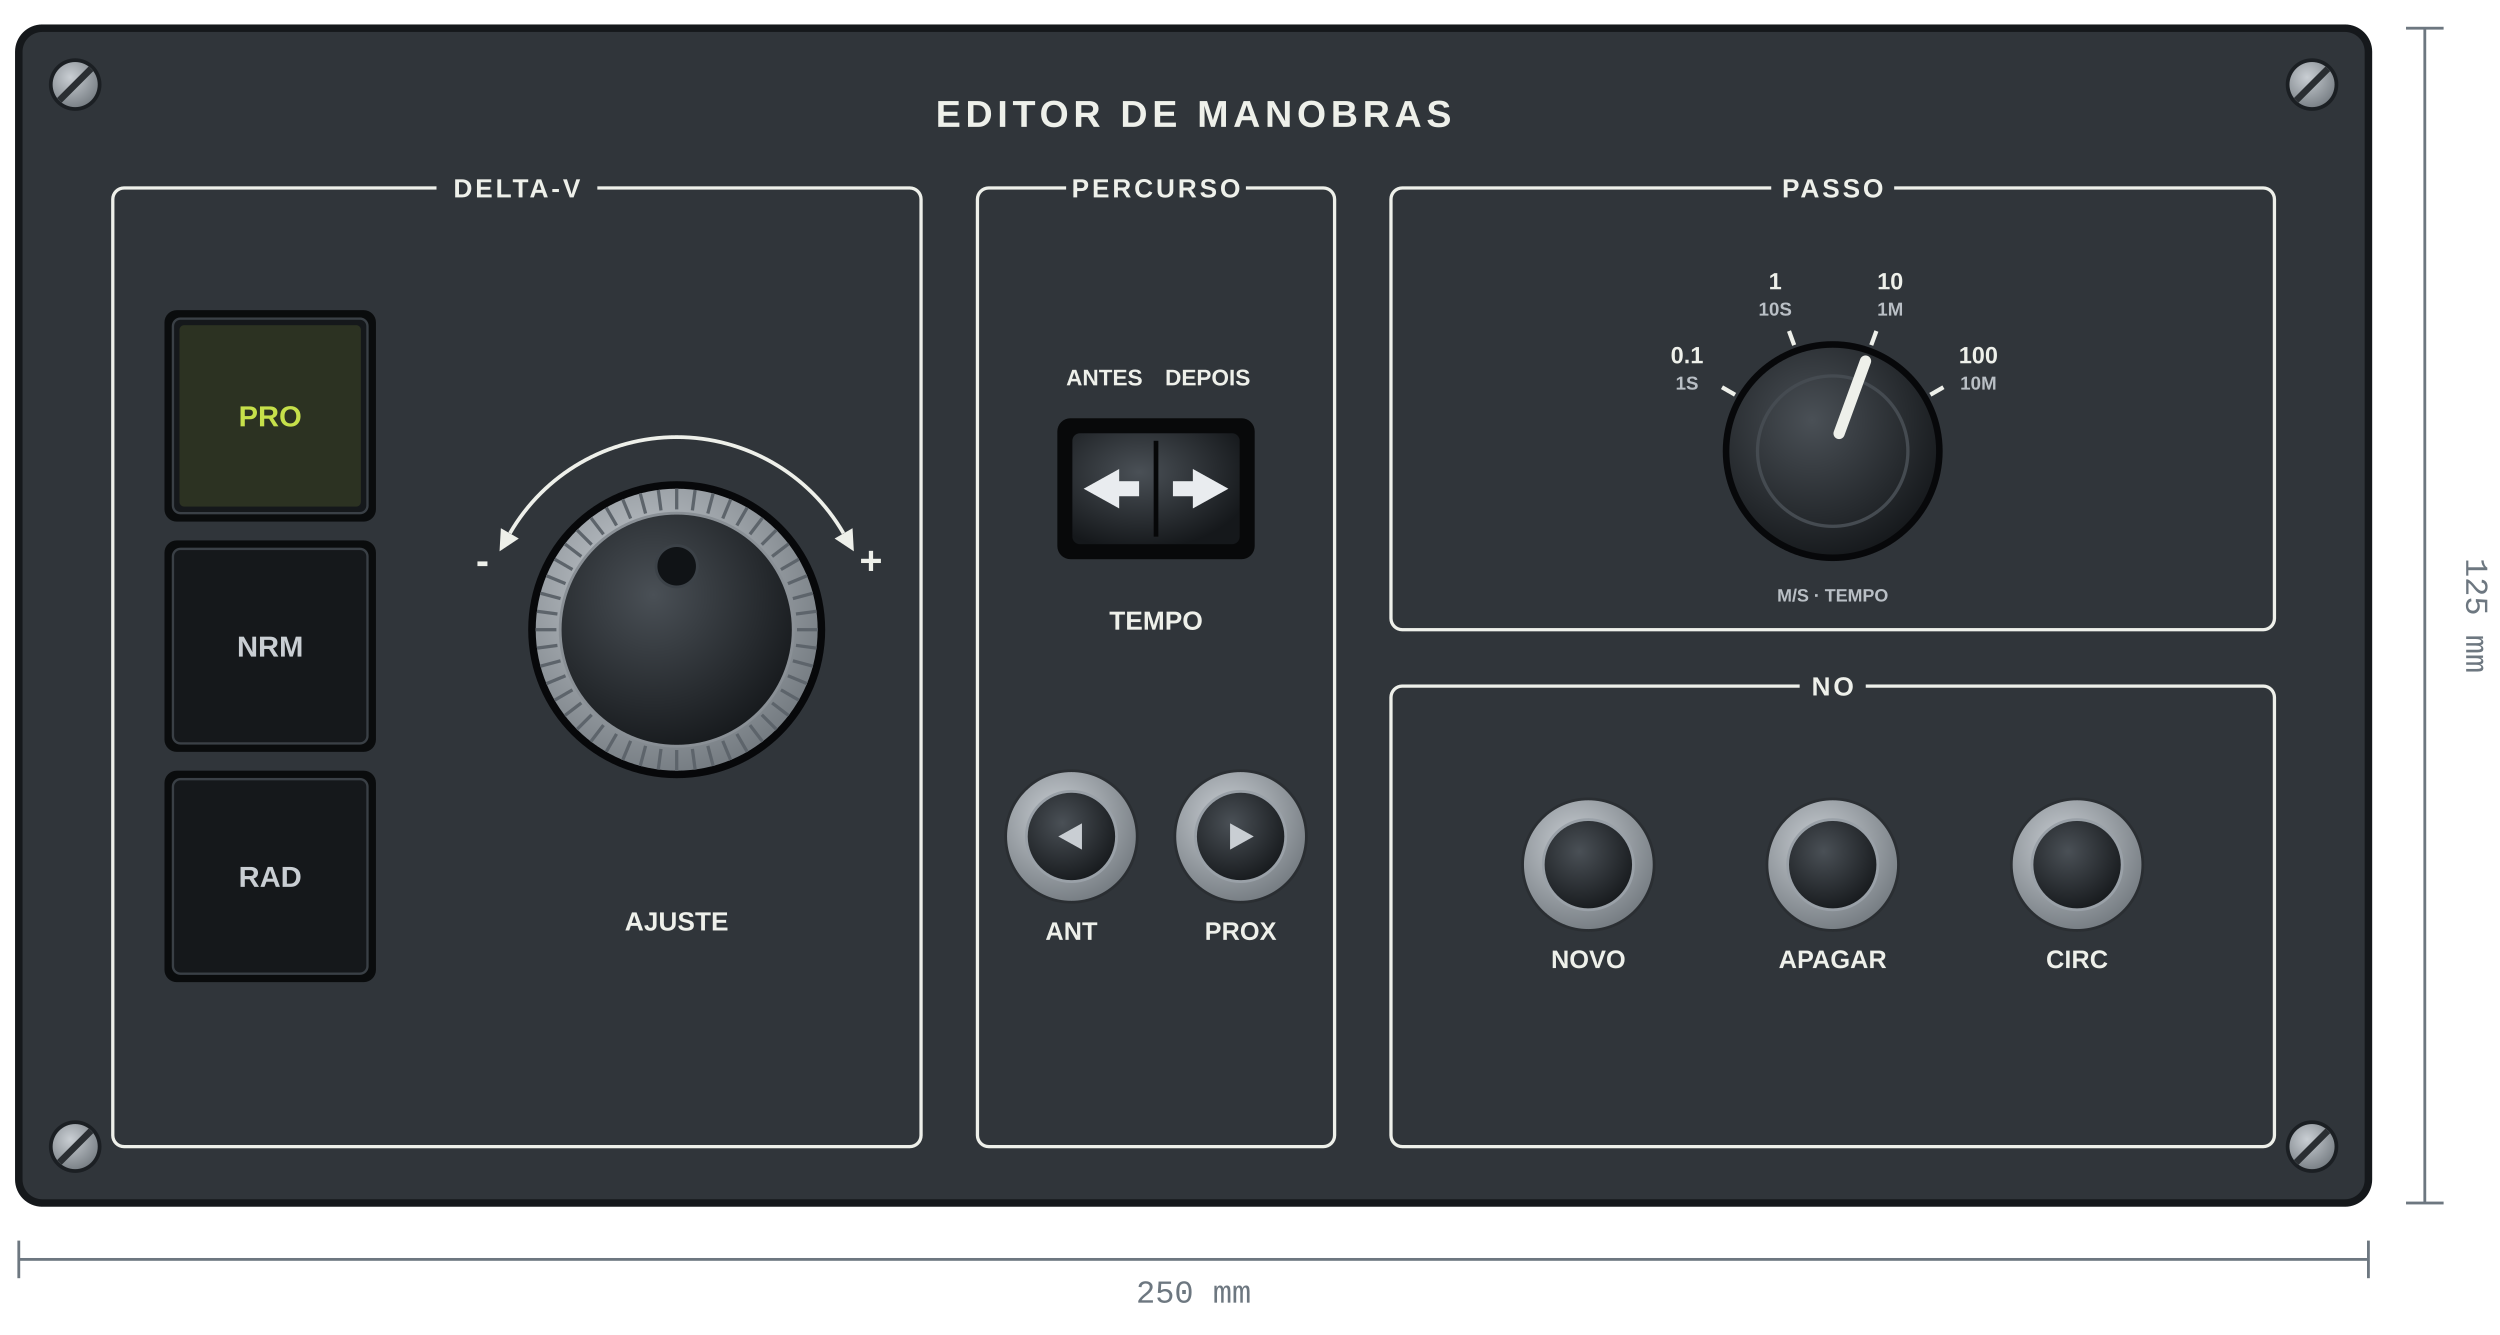
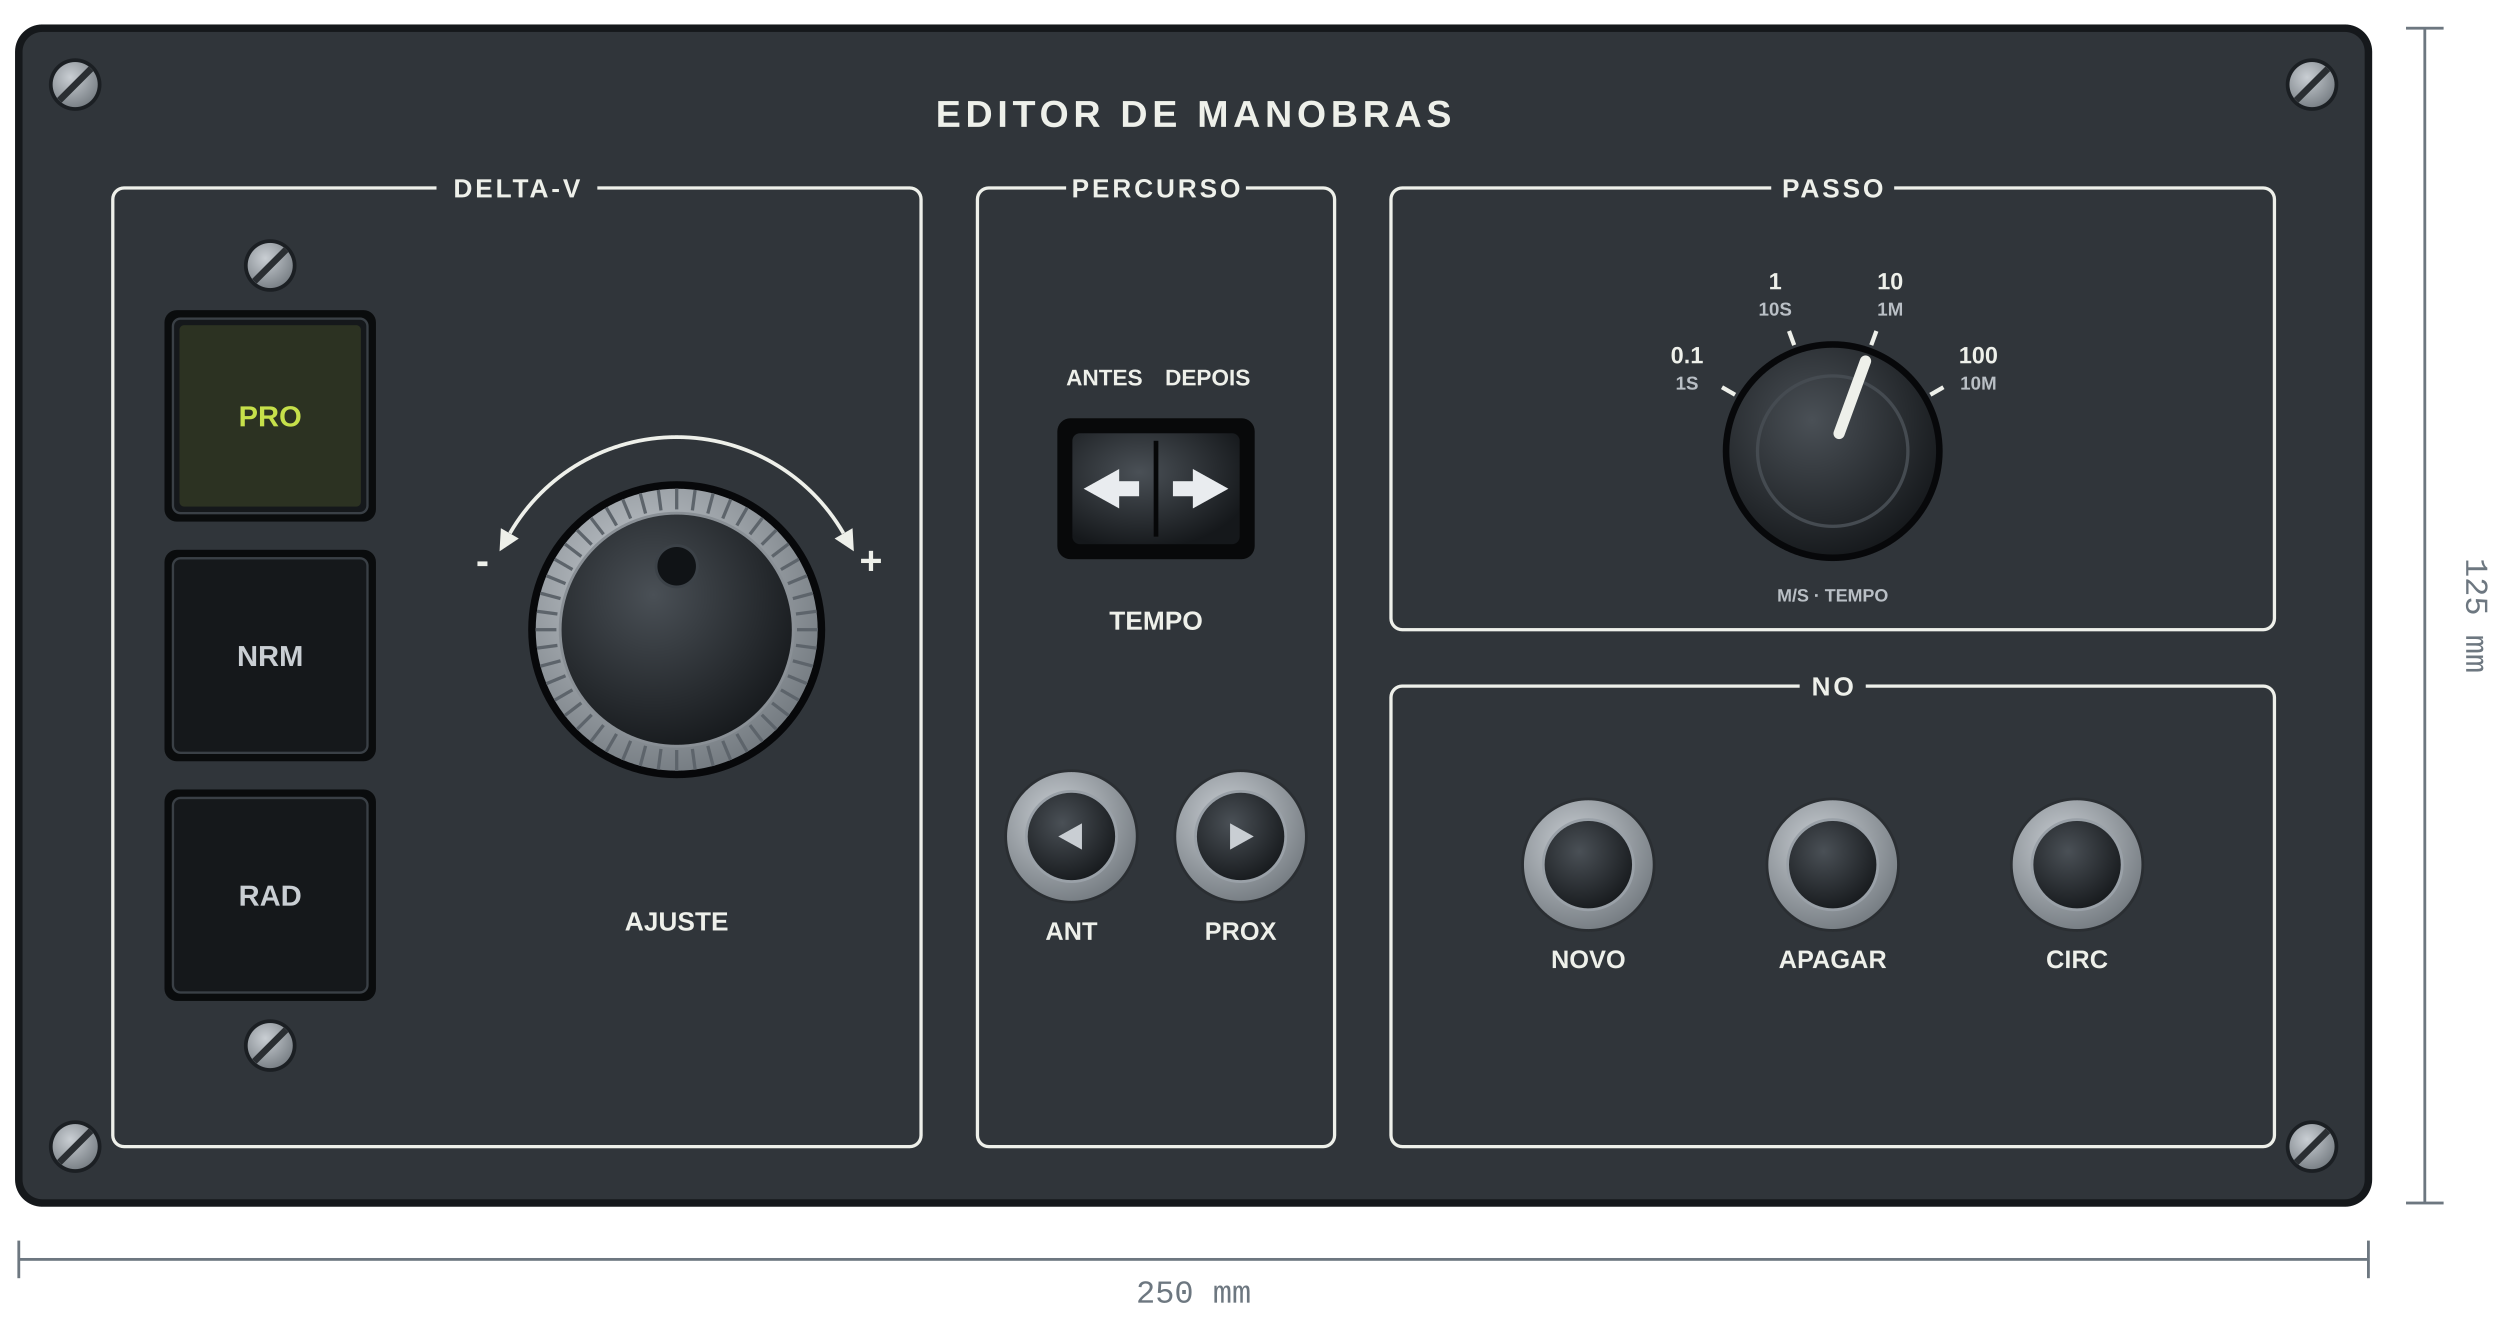
<svg xmlns="http://www.w3.org/2000/svg" viewBox="-2 -3 266 142" width="1064" height="568" role="img" aria-label="Editor de manobras, 250 por 125 mm: korry PRO, NRM e RAD com o PRO aceso, encoder de ajuste, grupo PERCURSO, chave rotativa do passo e botoes NOVO, APAGAR e CIRC">
  <style>.lg{font-family:"B612","Arial Narrow",Arial,sans-serif;font-weight:700}.lcdt{font-family:"B612 Mono","Courier New",monospace;font-weight:700}.dimline{stroke:#6d7780;stroke-width:.3;fill:none}.dimtext{fill:#6d7780;font-family:"B612 Mono","Courier New",monospace;font-size:3.4px}</style>
  <defs>
    <pattern id="zebra" width="6" height="6" patternUnits="userSpaceOnUse" patternTransform="rotate(45)">
      <rect width="6" height="6" fill="#1b1d1f" />
      <rect width="3" height="6" fill="#e7b416" />
    </pattern>
    <radialGradient id="knob" cx="40%" cy="35%" r="70%">
      <stop offset="0" stop-color="#4a5056" />
      <stop offset="1" stop-color="#15181b" />
    </radialGradient>
    <radialGradient id="nut" cx="40%" cy="35%" r="75%">
      <stop offset="0" stop-color="#c9ced3" />
      <stop offset="1" stop-color="#6c7379" />
    </radialGradient>
  </defs>
  <rect x="0" y="0" width="250" height="125" rx="2.5" fill="#30353a" stroke="#15181b" stroke-width=".8" />
  <circle cx="6" cy="6" r="2.6" fill="url(#nut)" stroke="#1b1f23" stroke-width=".4" />
  <line x1="4.3" y1="7.7" x2="7.7" y2="4.3" stroke="#2a2e32" stroke-width=".7" />
  <circle cx="244" cy="6" r="2.6" fill="url(#nut)" stroke="#1b1f23" stroke-width=".4" />
  <line x1="242.3" y1="7.7" x2="245.7" y2="4.3" stroke="#2a2e32" stroke-width=".7" />
  <circle cx="6" cy="119" r="2.6" fill="url(#nut)" stroke="#1b1f23" stroke-width=".4" />
  <line x1="4.3" y1="120.7" x2="7.7" y2="117.3" stroke="#2a2e32" stroke-width=".7" />
  <circle cx="244" cy="119" r="2.6" fill="url(#nut)" stroke="#1b1f23" stroke-width=".4" />
  <line x1="242.3" y1="120.7" x2="245.7" y2="117.3" stroke="#2a2e32" stroke-width=".7" />
  <text class="lg" x="125" y="10.5" font-size="4" text-anchor="middle" fill="#eef0ea" letter-spacing=".5">EDITOR DE MANOBRAS</text>
  <rect x="10" y="17" width="86" height="102" rx="1.2" fill="none" stroke="#eef0ea" stroke-width=".35" />
  <rect x="44.444" y="15" width="17.112" height="4" fill="#30353a" />
  <text class="lg" x="53" y="18" font-size="2.8" text-anchor="middle" fill="#eef0ea" letter-spacing=".3">DELTA-V</text>
  <rect x="15.5" y="30" width="22.5" height="22.5" rx="1.3" fill="#0a0c0d" />
  <rect x="16.4" y="30.9" width="20.7" height="20.7" rx=".8" fill="#15181b" stroke="#3a4046" stroke-width=".25" />
  <rect x="17.1" y="31.6" width="19.3" height="19.3" rx=".5" fill="#c6e04a" opacity=".13" />
  <text class="lg" x="26.75" y="42.366" font-size="3.1" text-anchor="middle" fill="#c6e04a">PRO</text>
-   <rect x="15.5" y="54.5" width="22.5" height="22.5" rx="1.3" fill="#0a0c0d" />
-   <rect x="16.4" y="55.4" width="20.7" height="20.7" rx=".8" fill="#15181b" stroke="#3a4046" stroke-width=".25" />
-   <text class="lg" x="26.75" y="66.866" font-size="3.1" text-anchor="middle" fill="#c9ced3">NRM</text>
-   <rect x="15.5" y="79" width="22.5" height="22.5" rx="1.3" fill="#0a0c0d" />
-   <rect x="16.4" y="79.9" width="20.7" height="20.7" rx=".8" fill="#15181b" stroke="#3a4046" stroke-width=".25" />
-   <text class="lg" x="26.75" y="91.366" font-size="3.1" text-anchor="middle" fill="#c9ced3">RAD</text>
+   <rect x="15.5" y="55.5" width="22.5" height="22.5" rx="1.3" fill="#0a0c0d" />
+   <rect x="16.4" y="56.4" width="20.7" height="20.7" rx=".8" fill="#15181b" stroke="#3a4046" stroke-width=".25" />
+   <text class="lg" x="26.75" y="67.866" font-size="3.1" text-anchor="middle" fill="#c9ced3">NRM</text>
+   <rect x="15.5" y="81" width="22.5" height="22.5" rx="1.3" fill="#0a0c0d" />
+   <rect x="16.4" y="81.9" width="20.7" height="20.7" rx=".8" fill="#15181b" stroke="#3a4046" stroke-width=".25" />
+   <text class="lg" x="26.75" y="93.366" font-size="3.1" text-anchor="middle" fill="#c9ced3">RAD</text>
  <path d="M52.25 53.75 A20.5 20.5 0 0 1 87.75 53.75" fill="none" stroke="#eef0ea" stroke-width=".4" />
  <polygon points="51.15,55.66 51.29,53.20 53.20,54.30" fill="#eef0ea" />
  <polygon points="88.85,55.66 88.71,53.20 86.80,54.30" fill="#eef0ea" />
  <text class="lg" x="49.33" y="58.08" font-size="4.2" text-anchor="middle" fill="#eef0ea">-</text>
  <text class="lg" x="90.67" y="58.08" font-size="4.2" text-anchor="middle" fill="#eef0ea">+</text>
  <circle cx="70" cy="64" r="15.8" fill="#07080a" />
  <circle cx="70" cy="64" r="15" fill="url(#nut)" />
  <line x1="82.80" y1="64.00" x2="85.00" y2="64.00" stroke="#5d646b" stroke-width=".35" />
  <line x1="82.69" y1="65.67" x2="84.87" y2="65.96" stroke="#5d646b" stroke-width=".35" />
  <line x1="82.36" y1="67.31" x2="84.49" y2="67.88" stroke="#5d646b" stroke-width=".35" />
  <line x1="81.83" y1="68.90" x2="83.86" y2="69.74" stroke="#5d646b" stroke-width=".35" />
  <line x1="81.09" y1="70.40" x2="82.99" y2="71.50" stroke="#5d646b" stroke-width=".35" />
  <line x1="80.15" y1="71.79" x2="81.90" y2="73.13" stroke="#5d646b" stroke-width=".35" />
  <line x1="79.05" y1="73.05" x2="80.61" y2="74.61" stroke="#5d646b" stroke-width=".35" />
  <line x1="77.79" y1="74.15" x2="79.13" y2="75.90" stroke="#5d646b" stroke-width=".35" />
  <line x1="76.40" y1="75.09" x2="77.50" y2="76.99" stroke="#5d646b" stroke-width=".35" />
  <line x1="74.90" y1="75.83" x2="75.74" y2="77.86" stroke="#5d646b" stroke-width=".35" />
  <line x1="73.31" y1="76.36" x2="73.88" y2="78.49" stroke="#5d646b" stroke-width=".35" />
  <line x1="71.67" y1="76.69" x2="71.96" y2="78.87" stroke="#5d646b" stroke-width=".35" />
  <line x1="70.00" y1="76.80" x2="70.00" y2="79.00" stroke="#5d646b" stroke-width=".35" />
  <line x1="68.33" y1="76.69" x2="68.04" y2="78.87" stroke="#5d646b" stroke-width=".35" />
  <line x1="66.69" y1="76.36" x2="66.12" y2="78.49" stroke="#5d646b" stroke-width=".35" />
  <line x1="65.10" y1="75.83" x2="64.26" y2="77.86" stroke="#5d646b" stroke-width=".35" />
  <line x1="63.60" y1="75.09" x2="62.50" y2="76.99" stroke="#5d646b" stroke-width=".35" />
  <line x1="62.21" y1="74.15" x2="60.87" y2="75.90" stroke="#5d646b" stroke-width=".35" />
  <line x1="60.95" y1="73.05" x2="59.39" y2="74.61" stroke="#5d646b" stroke-width=".35" />
  <line x1="59.85" y1="71.79" x2="58.10" y2="73.13" stroke="#5d646b" stroke-width=".35" />
  <line x1="58.91" y1="70.40" x2="57.01" y2="71.50" stroke="#5d646b" stroke-width=".35" />
  <line x1="58.17" y1="68.90" x2="56.14" y2="69.74" stroke="#5d646b" stroke-width=".35" />
  <line x1="57.64" y1="67.31" x2="55.51" y2="67.88" stroke="#5d646b" stroke-width=".35" />
  <line x1="57.31" y1="65.67" x2="55.13" y2="65.96" stroke="#5d646b" stroke-width=".35" />
  <line x1="57.20" y1="64.00" x2="55.00" y2="64.00" stroke="#5d646b" stroke-width=".35" />
  <line x1="57.31" y1="62.33" x2="55.13" y2="62.04" stroke="#5d646b" stroke-width=".35" />
  <line x1="57.64" y1="60.69" x2="55.51" y2="60.12" stroke="#5d646b" stroke-width=".35" />
  <line x1="58.17" y1="59.10" x2="56.14" y2="58.26" stroke="#5d646b" stroke-width=".35" />
  <line x1="58.91" y1="57.60" x2="57.01" y2="56.50" stroke="#5d646b" stroke-width=".35" />
  <line x1="59.85" y1="56.21" x2="58.10" y2="54.87" stroke="#5d646b" stroke-width=".35" />
  <line x1="60.95" y1="54.95" x2="59.39" y2="53.39" stroke="#5d646b" stroke-width=".35" />
  <line x1="62.21" y1="53.85" x2="60.87" y2="52.10" stroke="#5d646b" stroke-width=".35" />
  <line x1="63.60" y1="52.91" x2="62.50" y2="51.01" stroke="#5d646b" stroke-width=".35" />
  <line x1="65.10" y1="52.17" x2="64.26" y2="50.14" stroke="#5d646b" stroke-width=".35" />
  <line x1="66.69" y1="51.64" x2="66.12" y2="49.51" stroke="#5d646b" stroke-width=".35" />
  <line x1="68.33" y1="51.31" x2="68.04" y2="49.13" stroke="#5d646b" stroke-width=".35" />
  <line x1="70.00" y1="51.20" x2="70.00" y2="49.00" stroke="#5d646b" stroke-width=".35" />
  <line x1="71.67" y1="51.31" x2="71.96" y2="49.13" stroke="#5d646b" stroke-width=".35" />
  <line x1="73.31" y1="51.64" x2="73.88" y2="49.51" stroke="#5d646b" stroke-width=".35" />
  <line x1="74.90" y1="52.17" x2="75.74" y2="50.14" stroke="#5d646b" stroke-width=".35" />
  <line x1="76.40" y1="52.91" x2="77.50" y2="51.01" stroke="#5d646b" stroke-width=".35" />
  <line x1="77.79" y1="53.85" x2="79.13" y2="52.10" stroke="#5d646b" stroke-width=".35" />
  <line x1="79.05" y1="54.95" x2="80.61" y2="53.39" stroke="#5d646b" stroke-width=".35" />
  <line x1="80.15" y1="56.21" x2="81.90" y2="54.87" stroke="#5d646b" stroke-width=".35" />
  <line x1="81.09" y1="57.60" x2="82.99" y2="56.50" stroke="#5d646b" stroke-width=".35" />
  <line x1="81.83" y1="59.10" x2="83.86" y2="58.26" stroke="#5d646b" stroke-width=".35" />
  <line x1="82.36" y1="60.69" x2="84.49" y2="60.12" stroke="#5d646b" stroke-width=".35" />
  <line x1="82.69" y1="62.33" x2="84.87" y2="62.04" stroke="#5d646b" stroke-width=".35" />
  <circle cx="70" cy="64" r="12.4" fill="url(#knob)" stroke="#8a9096" stroke-width=".3" />
  <circle cx="70" cy="57.25" r="2.2" fill="#101316" stroke="#3c4248" stroke-width=".3" />
  <text class="lg" x="70" y="96" font-size="2.8" text-anchor="middle" fill="#eef0ea">AJUSTE</text>
  <rect x="102" y="17" width="38" height="102" rx="1.2" fill="none" stroke="#eef0ea" stroke-width=".35" />
  <rect x="111.436" y="15" width="19.128" height="4" fill="#30353a" />
  <text class="lg" x="121" y="18" font-size="2.8" text-anchor="middle" fill="#eef0ea" letter-spacing=".3">PERCURSO</text>
  <text class="lg" x="115.5" y="38" font-size="2.4" text-anchor="middle" fill="#eef0ea">ANTES</text>
  <text class="lg" x="126.5" y="38" font-size="2.4" text-anchor="middle" fill="#eef0ea">DEPOIS</text>
  <rect x="110.5" y="41.5" width="21" height="15" rx="1.4" fill="#08090a" />
  <rect x="112.1" y="43.1" width="17.8" height="11.8" rx=".8" fill="url(#knob)" />
  <line x1="121" y1="43.9" x2="121" y2="54.1" stroke="#060708" stroke-width=".5" />
  <polygon points="113.30 49.00 117.08 46.90 117.08 51.10" fill="#e9ecef" />
  <rect x="117" y="48.2" width="2.2" height="1.6" fill="#e9ecef" />
  <polygon points="128.70 49.00 124.92 46.90 124.92 51.10" fill="#e9ecef" />
  <rect x="122.8" y="48.2" width="2.2" height="1.6" fill="#e9ecef" />
  <text class="lg" x="121" y="64" font-size="2.8" text-anchor="middle" fill="#eef0ea">TEMPO</text>
  <circle cx="112" cy="86" r="7" fill="url(#nut)" stroke="#2a2e32" stroke-width=".3" />
  <circle cx="112" cy="86" r="4.8" fill="url(#knob)" stroke="#9aa1a8" stroke-width=".3" />
  <polygon points="110.60 86.00 113.12 84.60 113.12 87.40" fill="#c9ced3" />
  <text class="lg" x="112" y="97" font-size="2.7" text-anchor="middle" fill="#eef0ea">ANT</text>
  <circle cx="130" cy="86" r="7" fill="url(#nut)" stroke="#2a2e32" stroke-width=".3" />
  <circle cx="130" cy="86" r="4.8" fill="url(#knob)" stroke="#9aa1a8" stroke-width=".3" />
  <polygon points="131.40 86.00 128.88 84.60 128.88 87.40" fill="#c9ced3" />
  <text class="lg" x="130" y="97" font-size="2.7" text-anchor="middle" fill="#eef0ea">PROX</text>
  <rect x="146" y="17" width="94" height="47" rx="1.2" fill="none" stroke="#eef0ea" stroke-width=".35" />
  <rect x="186.46" y="15" width="13.08" height="4" fill="#30353a" />
  <text class="lg" x="193" y="18" font-size="2.8" text-anchor="middle" fill="#eef0ea" letter-spacing=".3">PASSO</text>
  <line x1="182.61" y1="39.00" x2="181.22" y2="38.20" stroke="#eef0ea" stroke-width=".45" />
  <text class="lg" x="177.50" y="35.65" font-size="2.5" text-anchor="middle" fill="#eef0ea">0.1</text>
  <text class="lg" x="177.50" y="38.45" font-size="2" text-anchor="middle" fill="#b9bfc5">1S</text>
  <line x1="188.90" y1="33.72" x2="188.35" y2="32.22" stroke="#eef0ea" stroke-width=".45" />
  <text class="lg" x="186.88" y="27.78" font-size="2.5" text-anchor="middle" fill="#eef0ea">1</text>
  <text class="lg" x="186.88" y="30.58" font-size="2" text-anchor="middle" fill="#b9bfc5">10S</text>
  <line x1="197.10" y1="33.72" x2="197.65" y2="32.22" stroke="#eef0ea" stroke-width=".45" />
  <text class="lg" x="199.12" y="27.78" font-size="2.5" text-anchor="middle" fill="#eef0ea">10</text>
  <text class="lg" x="199.12" y="30.58" font-size="2" text-anchor="middle" fill="#b9bfc5">1M</text>
  <line x1="203.39" y1="39.00" x2="204.78" y2="38.20" stroke="#eef0ea" stroke-width=".45" />
  <text class="lg" x="208.50" y="35.65" font-size="2.5" text-anchor="middle" fill="#eef0ea">100</text>
  <text class="lg" x="208.50" y="38.45" font-size="2" text-anchor="middle" fill="#b9bfc5">10M</text>
  <circle cx="193" cy="45" r="11.7" fill="#07080a" />
  <circle cx="193" cy="45" r="11" fill="url(#knob)" />
  <circle cx="193" cy="45" r="8" fill="none" stroke="#454b51" stroke-width=".35" />
  <line x1="193.68" y1="43.12" x2="196.49" y2="35.42" stroke="#eef0ea" stroke-width="1.2" stroke-linecap="round" />
  <text class="lg" x="193" y="61" font-size="1.9" text-anchor="middle" fill="#b9bfc5">M/S  ·  TEMPO</text>
  <rect x="146" y="70" width="94" height="49" rx="1.2" fill="none" stroke="#eef0ea" stroke-width=".35" />
  <rect x="189.484" y="68" width="7.032" height="4" fill="#30353a" />
  <text class="lg" x="193" y="71" font-size="2.8" text-anchor="middle" fill="#eef0ea" letter-spacing=".3">NO</text>
  <circle cx="167" cy="89" r="7" fill="url(#nut)" stroke="#2a2e32" stroke-width=".3" />
  <circle cx="167" cy="89" r="4.8" fill="url(#knob)" stroke="#9aa1a8" stroke-width=".3" />
  <text class="lg" x="167" y="100" font-size="2.7" text-anchor="middle" fill="#eef0ea">NOVO</text>
  <circle cx="193" cy="89" r="7" fill="url(#nut)" stroke="#2a2e32" stroke-width=".3" />
  <circle cx="193" cy="89" r="4.8" fill="url(#knob)" stroke="#9aa1a8" stroke-width=".3" />
  <text class="lg" x="193" y="100" font-size="2.7" text-anchor="middle" fill="#eef0ea">APAGAR</text>
  <circle cx="219" cy="89" r="7" fill="url(#nut)" stroke="#2a2e32" stroke-width=".3" />
  <circle cx="219" cy="89" r="4.8" fill="url(#knob)" stroke="#9aa1a8" stroke-width=".3" />
  <text class="lg" x="219" y="100" font-size="2.7" text-anchor="middle" fill="#eef0ea">CIRC</text>
+   <circle cx="26.75" cy="25.25" r="2.6" fill="url(#nut)" stroke="#1b1f23" stroke-width=".4" />
+   <line x1="25.05" y1="26.95" x2="28.45" y2="23.55" stroke="#2a2e32" stroke-width=".7" />
+   <circle cx="26.75" cy="108.25" r="2.6" fill="url(#nut)" stroke="#1b1f23" stroke-width=".4" />
+   <line x1="25.05" y1="109.95" x2="28.45" y2="106.55" stroke="#2a2e32" stroke-width=".7" />
  <line class="dimline" x1="0" y1="131" x2="250" y2="131" />
  <line class="dimline" x1="0" y1="129" x2="0" y2="133" />
  <line class="dimline" x1="250" y1="129" x2="250" y2="133" />
  <text class="dimtext" x="125" y="135.6" text-anchor="middle">250 mm</text>
  <line class="dimline" x1="256" y1="0" x2="256" y2="125" />
  <line class="dimline" x1="254" y1="0" x2="258" y2="0" />
  <line class="dimline" x1="254" y1="125" x2="258" y2="125" />
  <text class="dimtext" transform="translate(260.4 62.5) rotate(90)" text-anchor="middle">125 mm</text>
</svg>
